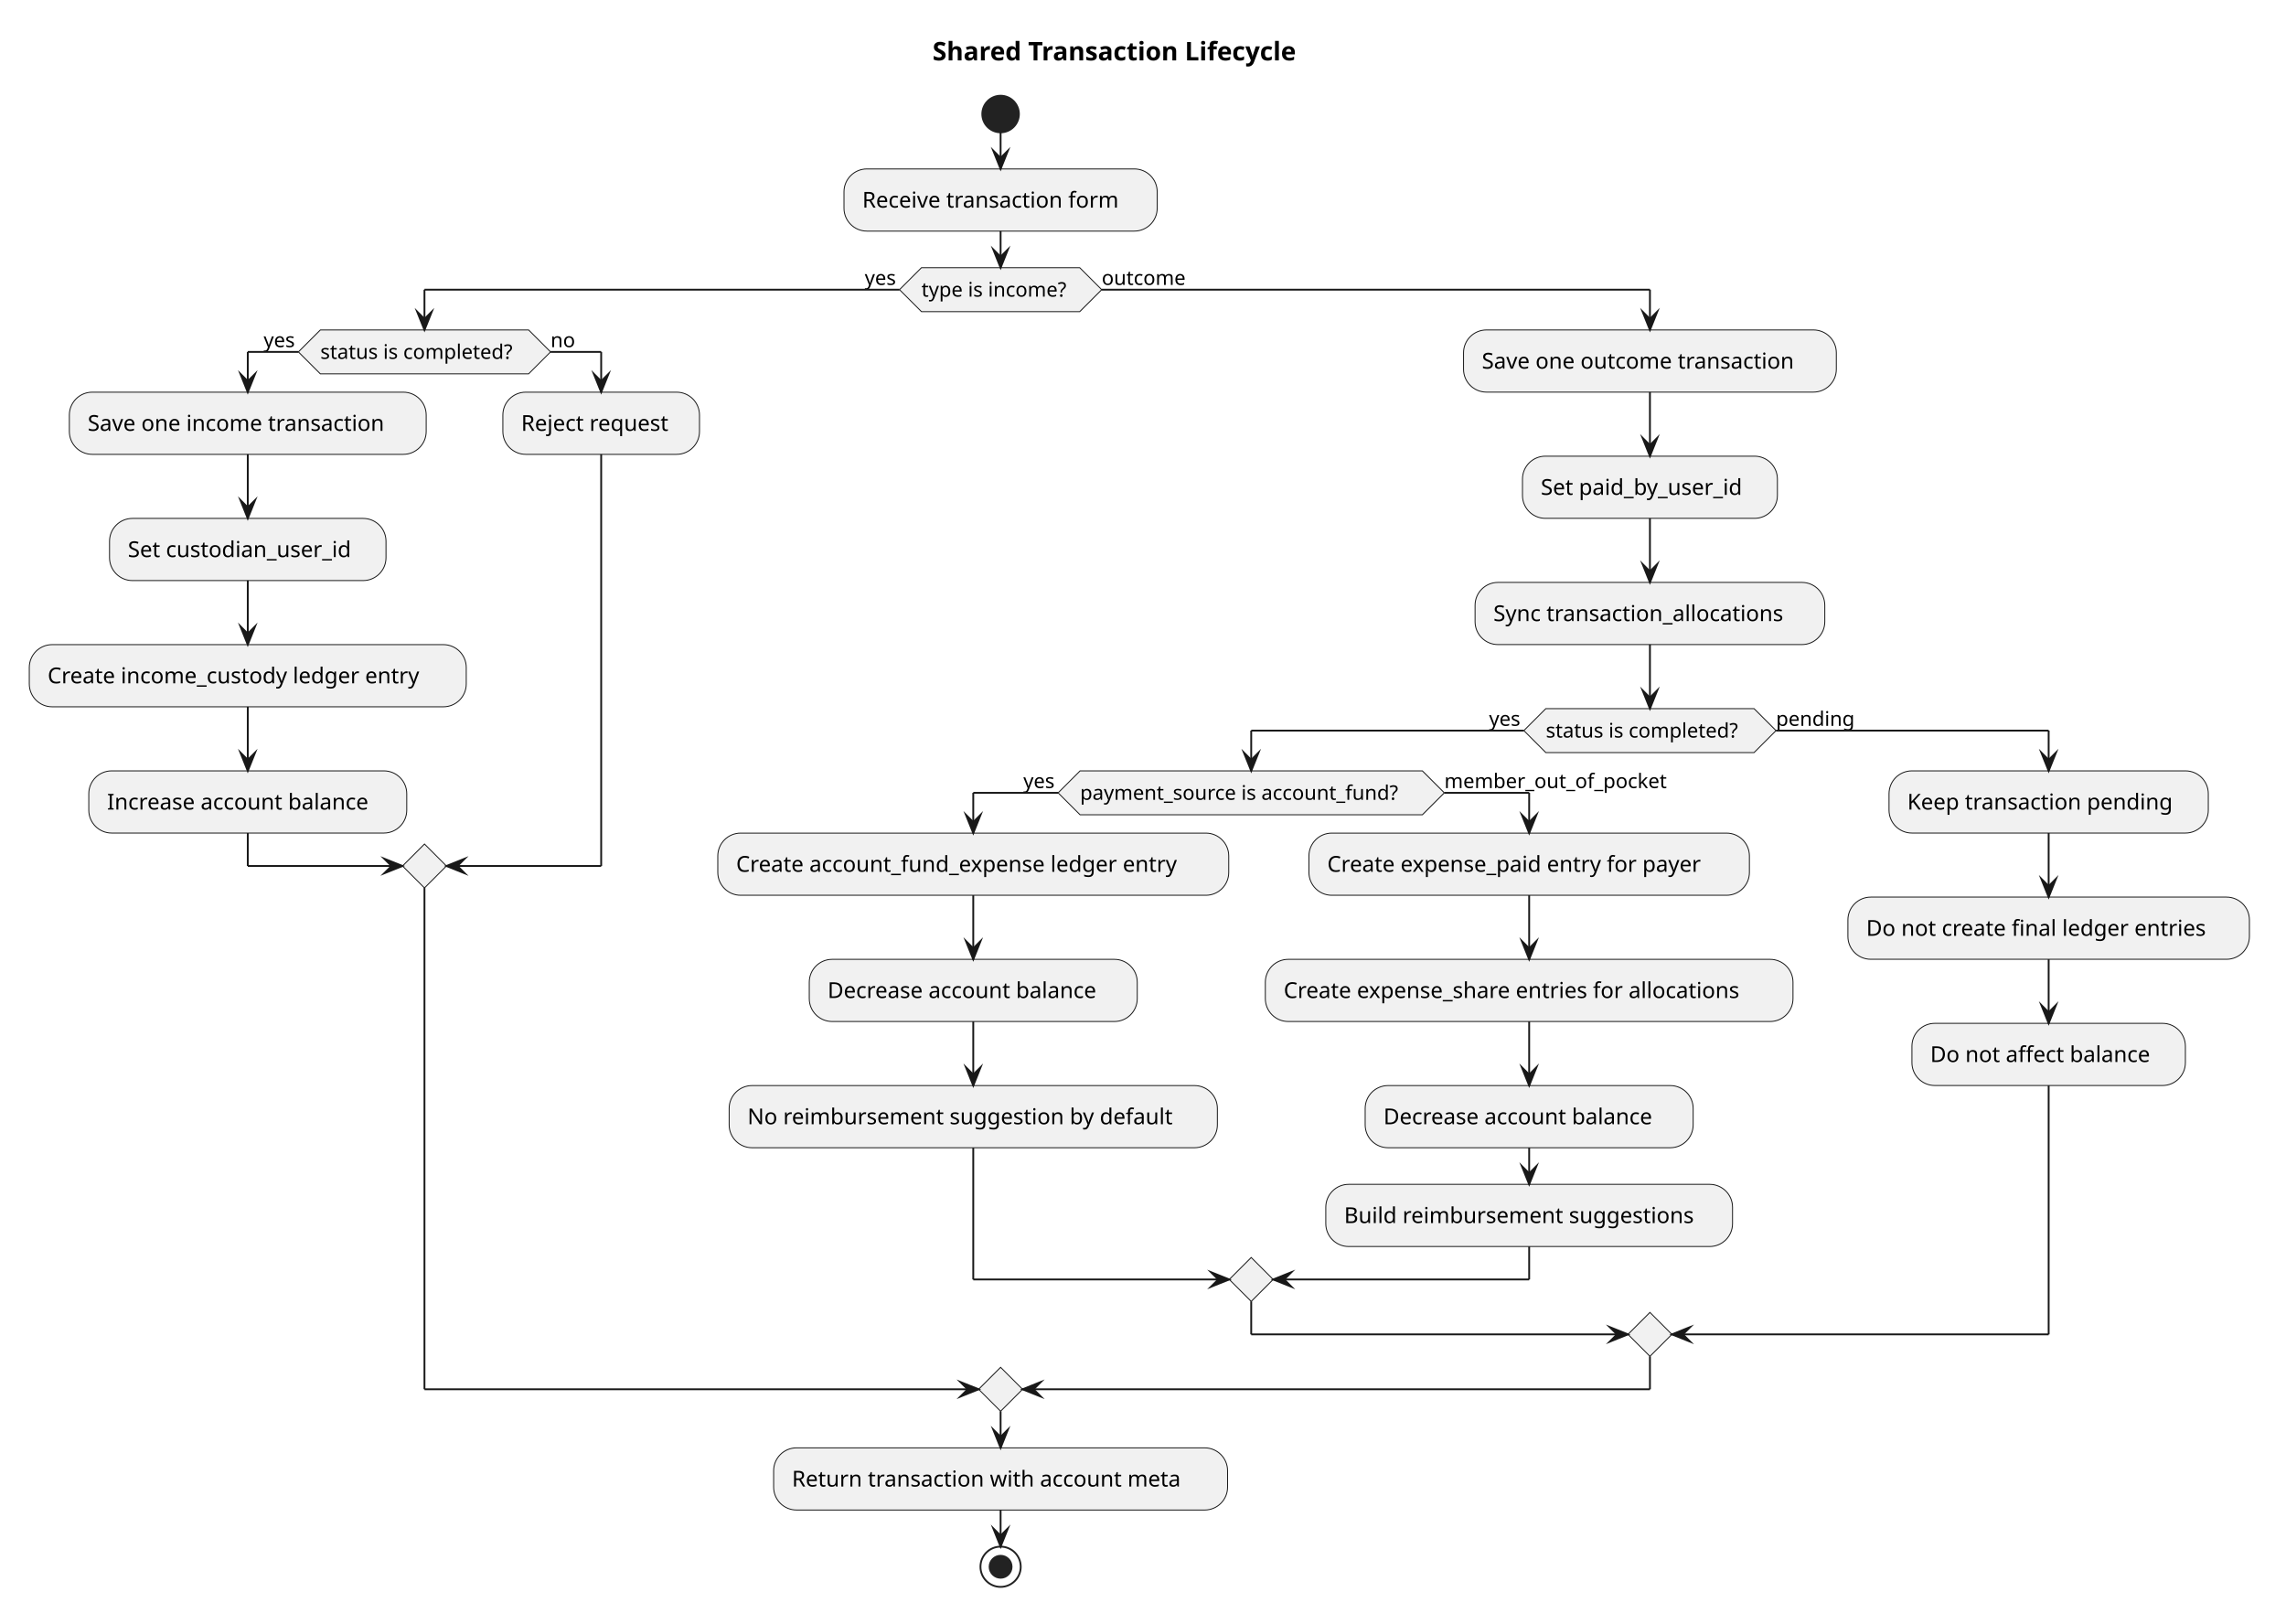
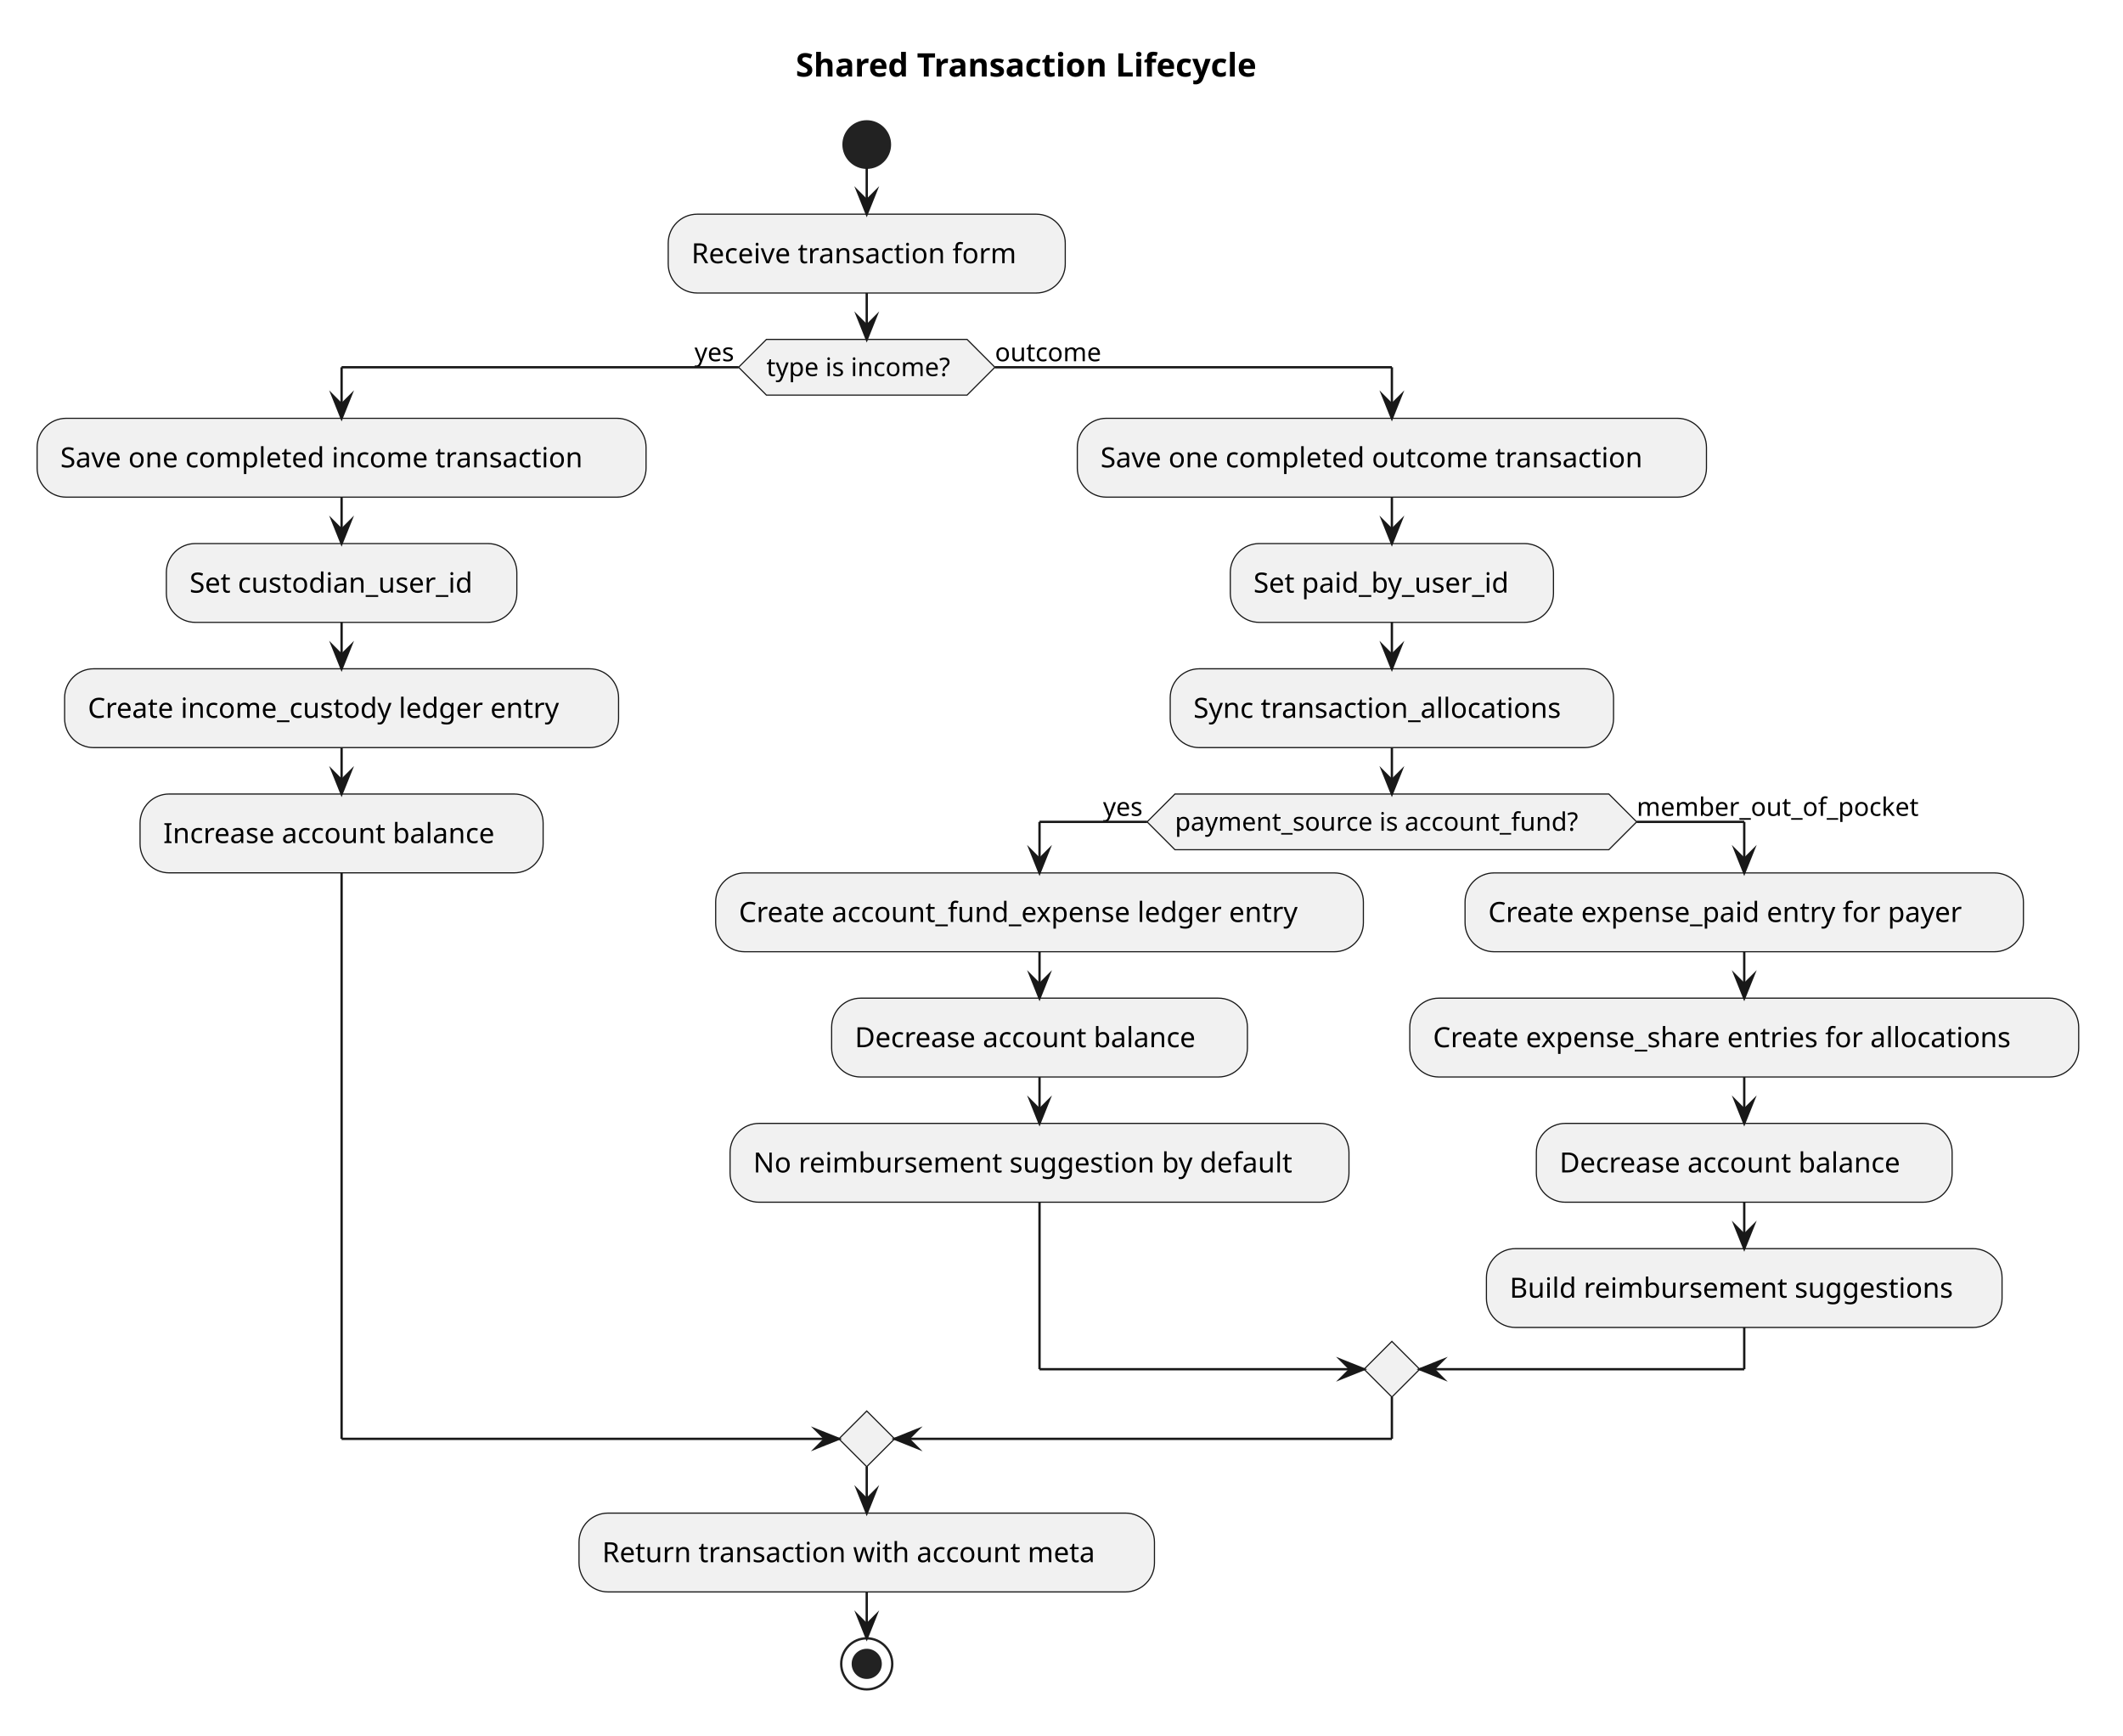
- <svg xmlns="http://www.w3.org/2000/svg" contentStyleType="text/css" data-diagram-type="ACTIVITY" height="887px" preserveAspectRatio="none" style="width:1249px;height:887px;background:#FFFFFF;" version="1.1" viewBox="0 0 1249 887" width="1249px" zoomAndPan="magnify">
+ <svg xmlns="http://www.w3.org/2000/svg" contentStyleType="text/css" data-diagram-type="ACTIVITY" height="748px" preserveAspectRatio="none" style="width:915px;height:748px;background:#FFFFFF;" version="1.1" viewBox="0 0 915 748" width="915px" zoomAndPan="magnify">
  <defs />
  <g>
    <g class="title" data-source-line="1">
-       <text fill="#000000" font-family="sans-serif" font-size="14" font-weight="700" lengthAdjust="spacing" textLength="228.013" x="509.5" y="32.995">Shared Transaction Lifecycle</text>
+       <text fill="#000000" font-family="sans-serif" font-size="14" font-weight="700" lengthAdjust="spacing" textLength="228.013" x="342.946" y="32.995">Shared Transaction Lifecycle</text>
    </g>
-     <ellipse cx="546.697" cy="62.297" fill="#222222" rx="10" ry="10" style="stroke:#222222;stroke-width:1;" />
-     <rect fill="#F1F1F1" height="33.969" rx="12.5" ry="12.5" style="stroke:#181818;stroke-width:0.5;" width="171.125" x="461.135" y="92.297" />
-     <text fill="#000000" font-family="sans-serif" font-size="12" lengthAdjust="spacing" textLength="151.125" x="471.135" y="113.436">Receive transaction form</text>
-     <polygon fill="#F1F1F1" points="503.457,146.266,589.937,146.266,601.937,158.266,589.937,170.266,503.457,170.266,491.457,158.266,503.457,146.266" style="stroke:#181818;stroke-width:0.5;stroke-linejoin:miter;stroke-miterlimit:10;" />
-     <text fill="#000000" font-family="sans-serif" font-size="11" lengthAdjust="spacing" textLength="86.48" x="503.457" y="162.074">type is income?</text>
-     <text fill="#000000" font-family="sans-serif" font-size="11" lengthAdjust="spacing" textLength="19.008" x="472.449" y="155.671">yes</text>
-     <text fill="#000000" font-family="sans-serif" font-size="11" lengthAdjust="spacing" textLength="48.275" x="601.937" y="155.671">outcome</text>
-     <polygon fill="#F1F1F1" points="175.029,180.266,288.81,180.266,300.81,192.266,288.81,204.266,175.029,204.266,163.029,192.266,175.029,180.266" style="stroke:#181818;stroke-width:0.5;stroke-linejoin:miter;stroke-miterlimit:10;" />
-     <text fill="#000000" font-family="sans-serif" font-size="11" lengthAdjust="spacing" textLength="113.781" x="175.029" y="196.074">status is completed?</text>
-     <text fill="#000000" font-family="sans-serif" font-size="11" lengthAdjust="spacing" textLength="19.008" x="144.02" y="189.671">yes</text>
-     <text fill="#000000" font-family="sans-serif" font-size="11" lengthAdjust="spacing" textLength="13.702" x="300.81" y="189.671">no</text>
-     <rect fill="#F1F1F1" height="33.969" rx="12.5" ry="12.5" style="stroke:#181818;stroke-width:0.5;" width="194.967" x="37.891" y="214.266" />
-     <text fill="#000000" font-family="sans-serif" font-size="12" lengthAdjust="spacing" textLength="174.967" x="47.891" y="235.404">Save one income transaction</text>
-     <rect fill="#F1F1F1" height="33.969" rx="12.5" ry="12.5" style="stroke:#181818;stroke-width:0.5;" width="151.057" x="59.846" y="283.234" />
-     <text fill="#000000" font-family="sans-serif" font-size="12" lengthAdjust="spacing" textLength="131.057" x="69.846" y="304.373">Set custodian_user_id</text>
-     <rect fill="#F1F1F1" height="33.969" rx="12.5" ry="12.5" style="stroke:#181818;stroke-width:0.5;" width="238.748" x="16" y="352.203" />
-     <text fill="#000000" font-family="sans-serif" font-size="12" lengthAdjust="spacing" textLength="218.748" x="26" y="373.342">Create income_custody ledger entry</text>
-     <rect fill="#F1F1F1" height="33.969" rx="12.5" ry="12.5" style="stroke:#181818;stroke-width:0.5;" width="173.727" x="48.511" y="421.172" />
-     <text fill="#000000" font-family="sans-serif" font-size="12" lengthAdjust="spacing" textLength="153.727" x="58.511" y="442.31">Increase account balance</text>
-     <rect fill="#F1F1F1" height="33.969" rx="12.5" ry="12.5" style="stroke:#181818;stroke-width:0.5;" width="107.434" x="274.748" y="214.266" />
-     <text fill="#000000" font-family="sans-serif" font-size="12" lengthAdjust="spacing" textLength="87.434" x="284.748" y="235.404">Reject request</text>
-     <polygon fill="#F1F1F1" points="231.919,461.141,243.919,473.141,231.919,485.141,219.919,473.141,231.919,461.141" style="stroke:#181818;stroke-width:0.5;stroke-linejoin:miter;stroke-miterlimit:10;" />
-     <rect fill="#F1F1F1" height="33.969" rx="12.5" ry="12.5" style="stroke:#181818;stroke-width:0.5;" width="203.68" x="799.635" y="180.266" />
-     <text fill="#000000" font-family="sans-serif" font-size="12" lengthAdjust="spacing" textLength="183.68" x="809.635" y="201.404">Save one outcome transaction</text>
-     <rect fill="#F1F1F1" height="33.969" rx="12.5" ry="12.5" style="stroke:#181818;stroke-width:0.5;" width="139.285" x="831.833" y="249.234" />
-     <text fill="#000000" font-family="sans-serif" font-size="12" lengthAdjust="spacing" textLength="119.285" x="841.833" y="270.373">Set paid_by_user_id</text>
-     <rect fill="#F1F1F1" height="33.969" rx="12.5" ry="12.5" style="stroke:#181818;stroke-width:0.5;" width="191.076" x="805.937" y="318.203" />
-     <text fill="#000000" font-family="sans-serif" font-size="12" lengthAdjust="spacing" textLength="171.076" x="815.937" y="339.342">Sync transaction_allocations</text>
-     <polygon fill="#F1F1F1" points="844.585,387.172,958.366,387.172,970.366,399.172,958.366,411.172,844.585,411.172,832.585,399.172,844.585,387.172" style="stroke:#181818;stroke-width:0.5;stroke-linejoin:miter;stroke-miterlimit:10;" />
-     <text fill="#000000" font-family="sans-serif" font-size="11" lengthAdjust="spacing" textLength="113.781" x="844.585" y="402.98">status is completed?</text>
-     <text fill="#000000" font-family="sans-serif" font-size="11" lengthAdjust="spacing" textLength="19.008" x="813.576" y="396.578">yes</text>
-     <text fill="#000000" font-family="sans-serif" font-size="11" lengthAdjust="spacing" textLength="44.714" x="970.366" y="396.578">pending</text>
-     <polygon fill="#F1F1F1" points="590.12,421.172,777.131,421.172,789.131,433.172,777.131,445.172,590.12,445.172,578.12,433.172,590.12,421.172" style="stroke:#181818;stroke-width:0.5;stroke-linejoin:miter;stroke-miterlimit:10;" />
-     <text fill="#000000" font-family="sans-serif" font-size="11" lengthAdjust="spacing" textLength="187.011" x="590.12" y="436.98">payment_source is account_fund?</text>
-     <text fill="#000000" font-family="sans-serif" font-size="11" lengthAdjust="spacing" textLength="19.008" x="559.112" y="430.578">yes</text>
-     <text fill="#000000" font-family="sans-serif" font-size="11" lengthAdjust="spacing" textLength="128.799" x="789.131" y="430.578">member_out_of_pocket</text>
-     <rect fill="#F1F1F1" height="33.969" rx="12.5" ry="12.5" style="stroke:#181818;stroke-width:0.5;" width="279.16" x="392.182" y="455.172" />
-     <text fill="#000000" font-family="sans-serif" font-size="12" lengthAdjust="spacing" textLength="259.16" x="402.182" y="476.31">Create account_fund_expense ledger entry</text>
-     <rect fill="#F1F1F1" height="33.969" rx="12.5" ry="12.5" style="stroke:#181818;stroke-width:0.5;" width="179.205" x="442.159" y="524.141" />
-     <text fill="#000000" font-family="sans-serif" font-size="12" lengthAdjust="spacing" textLength="159.205" x="452.159" y="545.279">Decrease account balance</text>
-     <rect fill="#F1F1F1" height="33.969" rx="12.5" ry="12.5" style="stroke:#181818;stroke-width:0.5;" width="266.744" x="398.39" y="593.109" />
-     <text fill="#000000" font-family="sans-serif" font-size="12" lengthAdjust="spacing" textLength="246.744" x="408.39" y="614.248">No reimbursement suggestion by default</text>
-     <rect fill="#F1F1F1" height="33.969" rx="12.5" ry="12.5" style="stroke:#181818;stroke-width:0.5;" width="240.658" x="715.16" y="455.172" />
-     <text fill="#000000" font-family="sans-serif" font-size="12" lengthAdjust="spacing" textLength="220.658" x="725.16" y="476.31">Create expense_paid entry for payer</text>
-     <rect fill="#F1F1F1" height="33.969" rx="12.5" ry="12.5" style="stroke:#181818;stroke-width:0.5;" width="288.295" x="691.342" y="524.141" />
-     <text fill="#000000" font-family="sans-serif" font-size="12" lengthAdjust="spacing" textLength="268.295" x="701.342" y="545.279">Create expense_share entries for allocations</text>
-     <rect fill="#F1F1F1" height="33.969" rx="12.5" ry="12.5" style="stroke:#181818;stroke-width:0.5;" width="179.205" x="745.887" y="593.109" />
-     <text fill="#000000" font-family="sans-serif" font-size="12" lengthAdjust="spacing" textLength="159.205" x="755.887" y="614.248">Decrease account balance</text>
-     <rect fill="#F1F1F1" height="33.969" rx="12.5" ry="12.5" style="stroke:#181818;stroke-width:0.5;" width="222.231" x="724.374" y="647.078" />
-     <text fill="#000000" font-family="sans-serif" font-size="12" lengthAdjust="spacing" textLength="202.231" x="734.374" y="668.217">Build reimbursement suggestions</text>
-     <polygon fill="#F1F1F1" points="683.625,687.047,695.625,699.047,683.625,711.047,671.625,699.047,683.625,687.047" style="stroke:#181818;stroke-width:0.5;stroke-linejoin:miter;stroke-miterlimit:10;" />
-     <rect fill="#F1F1F1" height="33.969" rx="12.5" ry="12.5" style="stroke:#181818;stroke-width:0.5;" width="174.447" x="1032.102" y="421.172" />
-     <text fill="#000000" font-family="sans-serif" font-size="12" lengthAdjust="spacing" textLength="154.447" x="1042.102" y="442.31">Keep transaction pending</text>
-     <rect fill="#F1F1F1" height="33.969" rx="12.5" ry="12.5" style="stroke:#181818;stroke-width:0.5;" width="219.377" x="1009.637" y="490.141" />
-     <text fill="#000000" font-family="sans-serif" font-size="12" lengthAdjust="spacing" textLength="199.377" x="1019.637" y="511.279">Do not create final ledger entries</text>
-     <rect fill="#F1F1F1" height="33.969" rx="12.5" ry="12.5" style="stroke:#181818;stroke-width:0.5;" width="149.41" x="1044.62" y="559.109" />
-     <text fill="#000000" font-family="sans-serif" font-size="12" lengthAdjust="spacing" textLength="129.41" x="1054.62" y="580.248">Do not affect balance</text>
-     <polygon fill="#F1F1F1" points="901.475,717.047,913.475,729.047,901.475,741.047,889.475,729.047,901.475,717.047" style="stroke:#181818;stroke-width:0.5;stroke-linejoin:miter;stroke-miterlimit:10;" />
-     <polygon fill="#F1F1F1" points="546.697,747.047,558.697,759.047,546.697,771.047,534.697,759.047,546.697,747.047" style="stroke:#181818;stroke-width:0.5;stroke-linejoin:miter;stroke-miterlimit:10;" />
-     <rect fill="#F1F1F1" height="33.969" rx="12.5" ry="12.5" style="stroke:#181818;stroke-width:0.5;" width="248.012" x="422.692" y="791.047" />
-     <text fill="#000000" font-family="sans-serif" font-size="12" lengthAdjust="spacing" textLength="228.012" x="432.692" y="812.186">Return transaction with account meta</text>
-     <ellipse cx="546.697" cy="856.016" fill="none" rx="11" ry="11" style="stroke:#222222;stroke-width:1;" />
-     <ellipse cx="546.697" cy="856.016" fill="#222222" rx="6" ry="6" style="stroke:#222222;stroke-width:1;" />
-     <line style="stroke:#181818;stroke-width:1;" x1="546.697" x2="546.697" y1="72.297" y2="92.297" />
-     <polygon fill="#181818" points="542.697,82.297,546.697,92.297,550.697,82.297,546.697,86.297" style="stroke:#181818;stroke-width:1;stroke-linejoin:miter;stroke-miterlimit:10;" />
-     <line style="stroke:#181818;stroke-width:1;" x1="135.374" x2="135.374" y1="248.234" y2="283.234" />
-     <polygon fill="#181818" points="131.374,273.234,135.374,283.234,139.374,273.234,135.374,277.234" style="stroke:#181818;stroke-width:1;stroke-linejoin:miter;stroke-miterlimit:10;" />
-     <line style="stroke:#181818;stroke-width:1;" x1="135.374" x2="135.374" y1="317.203" y2="352.203" />
-     <polygon fill="#181818" points="131.374,342.203,135.374,352.203,139.374,342.203,135.374,346.203" style="stroke:#181818;stroke-width:1;stroke-linejoin:miter;stroke-miterlimit:10;" />
-     <line style="stroke:#181818;stroke-width:1;" x1="135.374" x2="135.374" y1="386.172" y2="421.172" />
-     <polygon fill="#181818" points="131.374,411.172,135.374,421.172,139.374,411.172,135.374,415.172" style="stroke:#181818;stroke-width:1;stroke-linejoin:miter;stroke-miterlimit:10;" />
-     <line style="stroke:#181818;stroke-width:1;" x1="163.029" x2="135.374" y1="192.266" y2="192.266" />
-     <line style="stroke:#181818;stroke-width:1;" x1="135.374" x2="135.374" y1="192.266" y2="214.266" />
-     <polygon fill="#181818" points="131.374,204.266,135.374,214.266,139.374,204.266,135.374,208.266" style="stroke:#181818;stroke-width:1;stroke-linejoin:miter;stroke-miterlimit:10;" />
-     <line style="stroke:#181818;stroke-width:1;" x1="300.81" x2="328.465" y1="192.266" y2="192.266" />
-     <line style="stroke:#181818;stroke-width:1;" x1="328.465" x2="328.465" y1="192.266" y2="214.266" />
-     <polygon fill="#181818" points="324.465,204.266,328.465,214.266,332.465,204.266,328.465,208.266" style="stroke:#181818;stroke-width:1;stroke-linejoin:miter;stroke-miterlimit:10;" />
-     <line style="stroke:#181818;stroke-width:1;" x1="135.374" x2="135.374" y1="455.141" y2="473.141" />
-     <line style="stroke:#181818;stroke-width:1;" x1="135.374" x2="219.919" y1="473.141" y2="473.141" />
-     <polygon fill="#181818" points="209.919,469.141,219.919,473.141,209.919,477.141,213.919,473.141" style="stroke:#181818;stroke-width:1;stroke-linejoin:miter;stroke-miterlimit:10;" />
-     <line style="stroke:#181818;stroke-width:1;" x1="328.465" x2="328.465" y1="248.234" y2="473.141" />
-     <line style="stroke:#181818;stroke-width:1;" x1="328.465" x2="243.919" y1="473.141" y2="473.141" />
-     <polygon fill="#181818" points="253.919,469.141,243.919,473.141,253.919,477.141,249.919,473.141" style="stroke:#181818;stroke-width:1;stroke-linejoin:miter;stroke-miterlimit:10;" />
-     <line style="stroke:#181818;stroke-width:1;" x1="901.475" x2="901.475" y1="214.234" y2="249.234" />
-     <polygon fill="#181818" points="897.475,239.234,901.475,249.234,905.475,239.234,901.475,243.234" style="stroke:#181818;stroke-width:1;stroke-linejoin:miter;stroke-miterlimit:10;" />
-     <line style="stroke:#181818;stroke-width:1;" x1="901.475" x2="901.475" y1="283.203" y2="318.203" />
-     <polygon fill="#181818" points="897.475,308.203,901.475,318.203,905.475,308.203,901.475,312.203" style="stroke:#181818;stroke-width:1;stroke-linejoin:miter;stroke-miterlimit:10;" />
-     <line style="stroke:#181818;stroke-width:1;" x1="531.762" x2="531.762" y1="489.141" y2="524.141" />
-     <polygon fill="#181818" points="527.762,514.141,531.762,524.141,535.762,514.141,531.762,518.141" style="stroke:#181818;stroke-width:1;stroke-linejoin:miter;stroke-miterlimit:10;" />
-     <line style="stroke:#181818;stroke-width:1;" x1="531.762" x2="531.762" y1="558.109" y2="593.109" />
-     <polygon fill="#181818" points="527.762,583.109,531.762,593.109,535.762,583.109,531.762,587.109" style="stroke:#181818;stroke-width:1;stroke-linejoin:miter;stroke-miterlimit:10;" />
-     <line style="stroke:#181818;stroke-width:1;" x1="835.489" x2="835.489" y1="489.141" y2="524.141" />
-     <polygon fill="#181818" points="831.489,514.141,835.489,524.141,839.489,514.141,835.489,518.141" style="stroke:#181818;stroke-width:1;stroke-linejoin:miter;stroke-miterlimit:10;" />
-     <line style="stroke:#181818;stroke-width:1;" x1="835.489" x2="835.489" y1="558.109" y2="593.109" />
-     <polygon fill="#181818" points="831.489,583.109,835.489,593.109,839.489,583.109,835.489,587.109" style="stroke:#181818;stroke-width:1;stroke-linejoin:miter;stroke-miterlimit:10;" />
-     <line style="stroke:#181818;stroke-width:1;" x1="835.489" x2="835.489" y1="627.078" y2="647.078" />
-     <polygon fill="#181818" points="831.489,637.078,835.489,647.078,839.489,637.078,835.489,641.078" style="stroke:#181818;stroke-width:1;stroke-linejoin:miter;stroke-miterlimit:10;" />
-     <line style="stroke:#181818;stroke-width:1;" x1="578.12" x2="531.762" y1="433.172" y2="433.172" />
-     <line style="stroke:#181818;stroke-width:1;" x1="531.762" x2="531.762" y1="433.172" y2="455.172" />
-     <polygon fill="#181818" points="527.762,445.172,531.762,455.172,535.762,445.172,531.762,449.172" style="stroke:#181818;stroke-width:1;stroke-linejoin:miter;stroke-miterlimit:10;" />
-     <line style="stroke:#181818;stroke-width:1;" x1="789.131" x2="835.489" y1="433.172" y2="433.172" />
-     <line style="stroke:#181818;stroke-width:1;" x1="835.489" x2="835.489" y1="433.172" y2="455.172" />
-     <polygon fill="#181818" points="831.489,445.172,835.489,455.172,839.489,445.172,835.489,449.172" style="stroke:#181818;stroke-width:1;stroke-linejoin:miter;stroke-miterlimit:10;" />
-     <line style="stroke:#181818;stroke-width:1;" x1="531.762" x2="531.762" y1="627.078" y2="699.047" />
-     <line style="stroke:#181818;stroke-width:1;" x1="531.762" x2="671.625" y1="699.047" y2="699.047" />
-     <polygon fill="#181818" points="661.625,695.047,671.625,699.047,661.625,703.047,665.625,699.047" style="stroke:#181818;stroke-width:1;stroke-linejoin:miter;stroke-miterlimit:10;" />
-     <line style="stroke:#181818;stroke-width:1;" x1="835.489" x2="835.489" y1="681.047" y2="699.047" />
-     <line style="stroke:#181818;stroke-width:1;" x1="835.489" x2="695.625" y1="699.047" y2="699.047" />
-     <polygon fill="#181818" points="705.625,695.047,695.625,699.047,705.625,703.047,701.625,699.047" style="stroke:#181818;stroke-width:1;stroke-linejoin:miter;stroke-miterlimit:10;" />
-     <line style="stroke:#181818;stroke-width:1;" x1="1119.325" x2="1119.325" y1="455.141" y2="490.141" />
-     <polygon fill="#181818" points="1115.325,480.141,1119.325,490.141,1123.325,480.141,1119.325,484.141" style="stroke:#181818;stroke-width:1;stroke-linejoin:miter;stroke-miterlimit:10;" />
-     <line style="stroke:#181818;stroke-width:1;" x1="1119.325" x2="1119.325" y1="524.109" y2="559.109" />
-     <polygon fill="#181818" points="1115.325,549.109,1119.325,559.109,1123.325,549.109,1119.325,553.109" style="stroke:#181818;stroke-width:1;stroke-linejoin:miter;stroke-miterlimit:10;" />
-     <line style="stroke:#181818;stroke-width:1;" x1="832.585" x2="683.625" y1="399.172" y2="399.172" />
-     <line style="stroke:#181818;stroke-width:1;" x1="683.625" x2="683.625" y1="399.172" y2="421.172" />
-     <polygon fill="#181818" points="679.625,411.172,683.625,421.172,687.625,411.172,683.625,415.172" style="stroke:#181818;stroke-width:1;stroke-linejoin:miter;stroke-miterlimit:10;" />
-     <line style="stroke:#181818;stroke-width:1;" x1="970.366" x2="1119.325" y1="399.172" y2="399.172" />
-     <line style="stroke:#181818;stroke-width:1;" x1="1119.325" x2="1119.325" y1="399.172" y2="421.172" />
-     <polygon fill="#181818" points="1115.325,411.172,1119.325,421.172,1123.325,411.172,1119.325,415.172" style="stroke:#181818;stroke-width:1;stroke-linejoin:miter;stroke-miterlimit:10;" />
-     <line style="stroke:#181818;stroke-width:1;" x1="683.625" x2="683.625" y1="711.047" y2="729.047" />
-     <line style="stroke:#181818;stroke-width:1;" x1="683.625" x2="889.475" y1="729.047" y2="729.047" />
-     <polygon fill="#181818" points="879.475,725.047,889.475,729.047,879.475,733.047,883.475,729.047" style="stroke:#181818;stroke-width:1;stroke-linejoin:miter;stroke-miterlimit:10;" />
-     <line style="stroke:#181818;stroke-width:1;" x1="1119.325" x2="1119.325" y1="593.078" y2="729.047" />
-     <line style="stroke:#181818;stroke-width:1;" x1="1119.325" x2="913.475" y1="729.047" y2="729.047" />
-     <polygon fill="#181818" points="923.475,725.047,913.475,729.047,923.475,733.047,919.475,729.047" style="stroke:#181818;stroke-width:1;stroke-linejoin:miter;stroke-miterlimit:10;" />
-     <line style="stroke:#181818;stroke-width:1;" x1="901.475" x2="901.475" y1="352.172" y2="387.172" />
-     <polygon fill="#181818" points="897.475,377.172,901.475,387.172,905.475,377.172,901.475,381.172" style="stroke:#181818;stroke-width:1;stroke-linejoin:miter;stroke-miterlimit:10;" />
-     <line style="stroke:#181818;stroke-width:1;" x1="491.457" x2="231.919" y1="158.266" y2="158.266" />
-     <line style="stroke:#181818;stroke-width:1;" x1="231.919" x2="231.919" y1="158.266" y2="180.266" />
-     <polygon fill="#181818" points="227.919,170.266,231.919,180.266,235.919,170.266,231.919,174.266" style="stroke:#181818;stroke-width:1;stroke-linejoin:miter;stroke-miterlimit:10;" />
-     <line style="stroke:#181818;stroke-width:1;" x1="601.937" x2="901.475" y1="158.266" y2="158.266" />
-     <line style="stroke:#181818;stroke-width:1;" x1="901.475" x2="901.475" y1="158.266" y2="180.266" />
-     <polygon fill="#181818" points="897.475,170.266,901.475,180.266,905.475,170.266,901.475,174.266" style="stroke:#181818;stroke-width:1;stroke-linejoin:miter;stroke-miterlimit:10;" />
-     <line style="stroke:#181818;stroke-width:1;" x1="231.919" x2="231.919" y1="485.141" y2="759.047" />
-     <line style="stroke:#181818;stroke-width:1;" x1="231.919" x2="534.697" y1="759.047" y2="759.047" />
-     <polygon fill="#181818" points="524.697,755.047,534.697,759.047,524.697,763.047,528.697,759.047" style="stroke:#181818;stroke-width:1;stroke-linejoin:miter;stroke-miterlimit:10;" />
-     <line style="stroke:#181818;stroke-width:1;" x1="901.475" x2="901.475" y1="741.047" y2="759.047" />
-     <line style="stroke:#181818;stroke-width:1;" x1="901.475" x2="558.697" y1="759.047" y2="759.047" />
-     <polygon fill="#181818" points="568.697,755.047,558.697,759.047,568.697,763.047,564.697,759.047" style="stroke:#181818;stroke-width:1;stroke-linejoin:miter;stroke-miterlimit:10;" />
-     <line style="stroke:#181818;stroke-width:1;" x1="546.697" x2="546.697" y1="126.266" y2="146.266" />
-     <polygon fill="#181818" points="542.697,136.266,546.697,146.266,550.697,136.266,546.697,140.266" style="stroke:#181818;stroke-width:1;stroke-linejoin:miter;stroke-miterlimit:10;" />
-     <line style="stroke:#181818;stroke-width:1;" x1="546.697" x2="546.697" y1="771.047" y2="791.047" />
-     <polygon fill="#181818" points="542.697,781.047,546.697,791.047,550.697,781.047,546.697,785.047" style="stroke:#181818;stroke-width:1;stroke-linejoin:miter;stroke-miterlimit:10;" />
-     <line style="stroke:#181818;stroke-width:1;" x1="546.697" x2="546.697" y1="825.016" y2="845.016" />
-     <polygon fill="#181818" points="542.697,835.016,546.697,845.016,550.697,835.016,546.697,839.016" style="stroke:#181818;stroke-width:1;stroke-linejoin:miter;stroke-miterlimit:10;" />
+     <ellipse cx="373.559" cy="62.297" fill="#222222" rx="10" ry="10" style="stroke:#222222;stroke-width:1;" />
+     <rect fill="#F1F1F1" height="33.969" rx="12.5" ry="12.5" style="stroke:#181818;stroke-width:0.5;" width="171.125" x="287.996" y="92.297" />
+     <text fill="#000000" font-family="sans-serif" font-size="12" lengthAdjust="spacing" textLength="151.125" x="297.996" y="113.436">Receive transaction form</text>
+     <polygon fill="#F1F1F1" points="330.319,146.266,416.799,146.266,428.799,158.266,416.799,170.266,330.319,170.266,318.319,158.266,330.319,146.266" style="stroke:#181818;stroke-width:0.5;stroke-linejoin:miter;stroke-miterlimit:10;" />
+     <text fill="#000000" font-family="sans-serif" font-size="11" lengthAdjust="spacing" textLength="86.48" x="330.319" y="162.074">type is income?</text>
+     <text fill="#000000" font-family="sans-serif" font-size="11" lengthAdjust="spacing" textLength="19.008" x="299.31" y="155.671">yes</text>
+     <text fill="#000000" font-family="sans-serif" font-size="11" lengthAdjust="spacing" textLength="48.275" x="428.799" y="155.671">outcome</text>
+     <rect fill="#F1F1F1" height="33.969" rx="12.5" ry="12.5" style="stroke:#181818;stroke-width:0.5;" width="262.449" x="16" y="180.266" />
+     <text fill="#000000" font-family="sans-serif" font-size="12" lengthAdjust="spacing" textLength="242.449" x="26" y="201.404">Save one completed income transaction</text>
+     <rect fill="#F1F1F1" height="33.969" rx="12.5" ry="12.5" style="stroke:#181818;stroke-width:0.5;" width="151.057" x="71.696" y="234.234" />
+     <text fill="#000000" font-family="sans-serif" font-size="12" lengthAdjust="spacing" textLength="131.057" x="81.696" y="255.373">Set custodian_user_id</text>
+     <rect fill="#F1F1F1" height="33.969" rx="12.5" ry="12.5" style="stroke:#181818;stroke-width:0.5;" width="238.748" x="27.851" y="288.203" />
+     <text fill="#000000" font-family="sans-serif" font-size="12" lengthAdjust="spacing" textLength="218.748" x="37.851" y="309.342">Create income_custody ledger entry</text>
+     <rect fill="#F1F1F1" height="33.969" rx="12.5" ry="12.5" style="stroke:#181818;stroke-width:0.5;" width="173.727" x="60.361" y="342.172" />
+     <text fill="#000000" font-family="sans-serif" font-size="12" lengthAdjust="spacing" textLength="153.727" x="70.361" y="363.31">Increase account balance</text>
+     <rect fill="#F1F1F1" height="33.969" rx="12.5" ry="12.5" style="stroke:#181818;stroke-width:0.5;" width="271.162" x="464.312" y="180.266" />
+     <text fill="#000000" font-family="sans-serif" font-size="12" lengthAdjust="spacing" textLength="251.162" x="474.312" y="201.404">Save one completed outcome transaction</text>
+     <rect fill="#F1F1F1" height="33.969" rx="12.5" ry="12.5" style="stroke:#181818;stroke-width:0.5;" width="139.285" x="530.25" y="234.234" />
+     <text fill="#000000" font-family="sans-serif" font-size="12" lengthAdjust="spacing" textLength="119.285" x="540.25" y="255.373">Set paid_by_user_id</text>
+     <rect fill="#F1F1F1" height="33.969" rx="12.5" ry="12.5" style="stroke:#181818;stroke-width:0.5;" width="191.076" x="504.355" y="288.203" />
+     <text fill="#000000" font-family="sans-serif" font-size="12" lengthAdjust="spacing" textLength="171.076" x="514.355" y="309.342">Sync transaction_allocations</text>
+     <polygon fill="#F1F1F1" points="506.388,342.172,693.398,342.172,705.398,354.172,693.398,366.172,506.388,366.172,494.388,354.172,506.388,342.172" style="stroke:#181818;stroke-width:0.5;stroke-linejoin:miter;stroke-miterlimit:10;" />
+     <text fill="#000000" font-family="sans-serif" font-size="11" lengthAdjust="spacing" textLength="187.011" x="506.388" y="357.98">payment_source is account_fund?</text>
+     <text fill="#000000" font-family="sans-serif" font-size="11" lengthAdjust="spacing" textLength="19.008" x="475.379" y="351.578">yes</text>
+     <text fill="#000000" font-family="sans-serif" font-size="11" lengthAdjust="spacing" textLength="128.799" x="705.398" y="351.578">member_out_of_pocket</text>
+     <rect fill="#F1F1F1" height="33.969" rx="12.5" ry="12.5" style="stroke:#181818;stroke-width:0.5;" width="279.16" x="308.449" y="376.172" />
+     <text fill="#000000" font-family="sans-serif" font-size="12" lengthAdjust="spacing" textLength="259.16" x="318.449" y="397.31">Create account_fund_expense ledger entry</text>
+     <rect fill="#F1F1F1" height="33.969" rx="12.5" ry="12.5" style="stroke:#181818;stroke-width:0.5;" width="179.205" x="358.427" y="430.141" />
+     <text fill="#000000" font-family="sans-serif" font-size="12" lengthAdjust="spacing" textLength="159.205" x="368.427" y="451.279">Decrease account balance</text>
+     <rect fill="#F1F1F1" height="33.969" rx="12.5" ry="12.5" style="stroke:#181818;stroke-width:0.5;" width="266.744" x="314.657" y="484.109" />
+     <text fill="#000000" font-family="sans-serif" font-size="12" lengthAdjust="spacing" textLength="246.744" x="324.657" y="505.248">No reimbursement suggestion by default</text>
+     <rect fill="#F1F1F1" height="33.969" rx="12.5" ry="12.5" style="stroke:#181818;stroke-width:0.5;" width="240.658" x="631.428" y="376.172" />
+     <text fill="#000000" font-family="sans-serif" font-size="12" lengthAdjust="spacing" textLength="220.658" x="641.428" y="397.31">Create expense_paid entry for payer</text>
+     <rect fill="#F1F1F1" height="33.969" rx="12.5" ry="12.5" style="stroke:#181818;stroke-width:0.5;" width="288.295" x="607.609" y="430.141" />
+     <text fill="#000000" font-family="sans-serif" font-size="12" lengthAdjust="spacing" textLength="268.295" x="617.609" y="451.279">Create expense_share entries for allocations</text>
+     <rect fill="#F1F1F1" height="33.969" rx="12.5" ry="12.5" style="stroke:#181818;stroke-width:0.5;" width="179.205" x="662.154" y="484.109" />
+     <text fill="#000000" font-family="sans-serif" font-size="12" lengthAdjust="spacing" textLength="159.205" x="672.154" y="505.248">Decrease account balance</text>
+     <rect fill="#F1F1F1" height="33.969" rx="12.5" ry="12.5" style="stroke:#181818;stroke-width:0.5;" width="222.231" x="640.642" y="538.078" />
+     <text fill="#000000" font-family="sans-serif" font-size="12" lengthAdjust="spacing" textLength="202.231" x="650.642" y="559.217">Build reimbursement suggestions</text>
+     <polygon fill="#F1F1F1" points="599.893,578.047,611.893,590.047,599.893,602.047,587.893,590.047,599.893,578.047" style="stroke:#181818;stroke-width:0.5;stroke-linejoin:miter;stroke-miterlimit:10;" />
+     <polygon fill="#F1F1F1" points="373.559,608.047,385.559,620.047,373.559,632.047,361.559,620.047,373.559,608.047" style="stroke:#181818;stroke-width:0.5;stroke-linejoin:miter;stroke-miterlimit:10;" />
+     <rect fill="#F1F1F1" height="33.969" rx="12.5" ry="12.5" style="stroke:#181818;stroke-width:0.5;" width="248.012" x="249.553" y="652.047" />
+     <text fill="#000000" font-family="sans-serif" font-size="12" lengthAdjust="spacing" textLength="228.012" x="259.553" y="673.186">Return transaction with account meta</text>
+     <ellipse cx="373.559" cy="717.016" fill="none" rx="11" ry="11" style="stroke:#222222;stroke-width:1;" />
+     <ellipse cx="373.559" cy="717.016" fill="#222222" rx="6" ry="6" style="stroke:#222222;stroke-width:1;" />
+     <line style="stroke:#181818;stroke-width:1;" x1="373.559" x2="373.559" y1="72.297" y2="92.297" />
+     <polygon fill="#181818" points="369.559,82.297,373.559,92.297,377.559,82.297,373.559,86.297" style="stroke:#181818;stroke-width:1;stroke-linejoin:miter;stroke-miterlimit:10;" />
+     <line style="stroke:#181818;stroke-width:1;" x1="147.225" x2="147.225" y1="214.234" y2="234.234" />
+     <polygon fill="#181818" points="143.225,224.234,147.225,234.234,151.225,224.234,147.225,228.234" style="stroke:#181818;stroke-width:1;stroke-linejoin:miter;stroke-miterlimit:10;" />
+     <line style="stroke:#181818;stroke-width:1;" x1="147.225" x2="147.225" y1="268.203" y2="288.203" />
+     <polygon fill="#181818" points="143.225,278.203,147.225,288.203,151.225,278.203,147.225,282.203" style="stroke:#181818;stroke-width:1;stroke-linejoin:miter;stroke-miterlimit:10;" />
+     <line style="stroke:#181818;stroke-width:1;" x1="147.225" x2="147.225" y1="322.172" y2="342.172" />
+     <polygon fill="#181818" points="143.225,332.172,147.225,342.172,151.225,332.172,147.225,336.172" style="stroke:#181818;stroke-width:1;stroke-linejoin:miter;stroke-miterlimit:10;" />
+     <line style="stroke:#181818;stroke-width:1;" x1="599.893" x2="599.893" y1="214.234" y2="234.234" />
+     <polygon fill="#181818" points="595.893,224.234,599.893,234.234,603.893,224.234,599.893,228.234" style="stroke:#181818;stroke-width:1;stroke-linejoin:miter;stroke-miterlimit:10;" />
+     <line style="stroke:#181818;stroke-width:1;" x1="599.893" x2="599.893" y1="268.203" y2="288.203" />
+     <polygon fill="#181818" points="595.893,278.203,599.893,288.203,603.893,278.203,599.893,282.203" style="stroke:#181818;stroke-width:1;stroke-linejoin:miter;stroke-miterlimit:10;" />
+     <line style="stroke:#181818;stroke-width:1;" x1="448.029" x2="448.029" y1="410.141" y2="430.141" />
+     <polygon fill="#181818" points="444.029,420.141,448.029,430.141,452.029,420.141,448.029,424.141" style="stroke:#181818;stroke-width:1;stroke-linejoin:miter;stroke-miterlimit:10;" />
+     <line style="stroke:#181818;stroke-width:1;" x1="448.029" x2="448.029" y1="464.109" y2="484.109" />
+     <polygon fill="#181818" points="444.029,474.109,448.029,484.109,452.029,474.109,448.029,478.109" style="stroke:#181818;stroke-width:1;stroke-linejoin:miter;stroke-miterlimit:10;" />
+     <line style="stroke:#181818;stroke-width:1;" x1="751.757" x2="751.757" y1="410.141" y2="430.141" />
+     <polygon fill="#181818" points="747.757,420.141,751.757,430.141,755.757,420.141,751.757,424.141" style="stroke:#181818;stroke-width:1;stroke-linejoin:miter;stroke-miterlimit:10;" />
+     <line style="stroke:#181818;stroke-width:1;" x1="751.757" x2="751.757" y1="464.109" y2="484.109" />
+     <polygon fill="#181818" points="747.757,474.109,751.757,484.109,755.757,474.109,751.757,478.109" style="stroke:#181818;stroke-width:1;stroke-linejoin:miter;stroke-miterlimit:10;" />
+     <line style="stroke:#181818;stroke-width:1;" x1="751.757" x2="751.757" y1="518.078" y2="538.078" />
+     <polygon fill="#181818" points="747.757,528.078,751.757,538.078,755.757,528.078,751.757,532.078" style="stroke:#181818;stroke-width:1;stroke-linejoin:miter;stroke-miterlimit:10;" />
+     <line style="stroke:#181818;stroke-width:1;" x1="494.388" x2="448.029" y1="354.172" y2="354.172" />
+     <line style="stroke:#181818;stroke-width:1;" x1="448.029" x2="448.029" y1="354.172" y2="376.172" />
+     <polygon fill="#181818" points="444.029,366.172,448.029,376.172,452.029,366.172,448.029,370.172" style="stroke:#181818;stroke-width:1;stroke-linejoin:miter;stroke-miterlimit:10;" />
+     <line style="stroke:#181818;stroke-width:1;" x1="705.398" x2="751.757" y1="354.172" y2="354.172" />
+     <line style="stroke:#181818;stroke-width:1;" x1="751.757" x2="751.757" y1="354.172" y2="376.172" />
+     <polygon fill="#181818" points="747.757,366.172,751.757,376.172,755.757,366.172,751.757,370.172" style="stroke:#181818;stroke-width:1;stroke-linejoin:miter;stroke-miterlimit:10;" />
+     <line style="stroke:#181818;stroke-width:1;" x1="448.029" x2="448.029" y1="518.078" y2="590.047" />
+     <line style="stroke:#181818;stroke-width:1;" x1="448.029" x2="587.893" y1="590.047" y2="590.047" />
+     <polygon fill="#181818" points="577.893,586.047,587.893,590.047,577.893,594.047,581.893,590.047" style="stroke:#181818;stroke-width:1;stroke-linejoin:miter;stroke-miterlimit:10;" />
+     <line style="stroke:#181818;stroke-width:1;" x1="751.757" x2="751.757" y1="572.047" y2="590.047" />
+     <line style="stroke:#181818;stroke-width:1;" x1="751.757" x2="611.893" y1="590.047" y2="590.047" />
+     <polygon fill="#181818" points="621.893,586.047,611.893,590.047,621.893,594.047,617.893,590.047" style="stroke:#181818;stroke-width:1;stroke-linejoin:miter;stroke-miterlimit:10;" />
+     <line style="stroke:#181818;stroke-width:1;" x1="599.893" x2="599.893" y1="322.172" y2="342.172" />
+     <polygon fill="#181818" points="595.893,332.172,599.893,342.172,603.893,332.172,599.893,336.172" style="stroke:#181818;stroke-width:1;stroke-linejoin:miter;stroke-miterlimit:10;" />
+     <line style="stroke:#181818;stroke-width:1;" x1="318.319" x2="147.225" y1="158.266" y2="158.266" />
+     <line style="stroke:#181818;stroke-width:1;" x1="147.225" x2="147.225" y1="158.266" y2="180.266" />
+     <polygon fill="#181818" points="143.225,170.266,147.225,180.266,151.225,170.266,147.225,174.266" style="stroke:#181818;stroke-width:1;stroke-linejoin:miter;stroke-miterlimit:10;" />
+     <line style="stroke:#181818;stroke-width:1;" x1="428.799" x2="599.893" y1="158.266" y2="158.266" />
+     <line style="stroke:#181818;stroke-width:1;" x1="599.893" x2="599.893" y1="158.266" y2="180.266" />
+     <polygon fill="#181818" points="595.893,170.266,599.893,180.266,603.893,170.266,599.893,174.266" style="stroke:#181818;stroke-width:1;stroke-linejoin:miter;stroke-miterlimit:10;" />
+     <line style="stroke:#181818;stroke-width:1;" x1="147.225" x2="147.225" y1="376.141" y2="620.047" />
+     <line style="stroke:#181818;stroke-width:1;" x1="147.225" x2="361.559" y1="620.047" y2="620.047" />
+     <polygon fill="#181818" points="351.559,616.047,361.559,620.047,351.559,624.047,355.559,620.047" style="stroke:#181818;stroke-width:1;stroke-linejoin:miter;stroke-miterlimit:10;" />
+     <line style="stroke:#181818;stroke-width:1;" x1="599.893" x2="599.893" y1="602.047" y2="620.047" />
+     <line style="stroke:#181818;stroke-width:1;" x1="599.893" x2="385.559" y1="620.047" y2="620.047" />
+     <polygon fill="#181818" points="395.559,616.047,385.559,620.047,395.559,624.047,391.559,620.047" style="stroke:#181818;stroke-width:1;stroke-linejoin:miter;stroke-miterlimit:10;" />
+     <line style="stroke:#181818;stroke-width:1;" x1="373.559" x2="373.559" y1="126.266" y2="146.266" />
+     <polygon fill="#181818" points="369.559,136.266,373.559,146.266,377.559,136.266,373.559,140.266" style="stroke:#181818;stroke-width:1;stroke-linejoin:miter;stroke-miterlimit:10;" />
+     <line style="stroke:#181818;stroke-width:1;" x1="373.559" x2="373.559" y1="632.047" y2="652.047" />
+     <polygon fill="#181818" points="369.559,642.047,373.559,652.047,377.559,642.047,373.559,646.047" style="stroke:#181818;stroke-width:1;stroke-linejoin:miter;stroke-miterlimit:10;" />
+     <line style="stroke:#181818;stroke-width:1;" x1="373.559" x2="373.559" y1="686.016" y2="706.016" />
+     <polygon fill="#181818" points="369.559,696.016,373.559,706.016,377.559,696.016,373.559,700.016" style="stroke:#181818;stroke-width:1;stroke-linejoin:miter;stroke-miterlimit:10;" />
  </g>
</svg>
